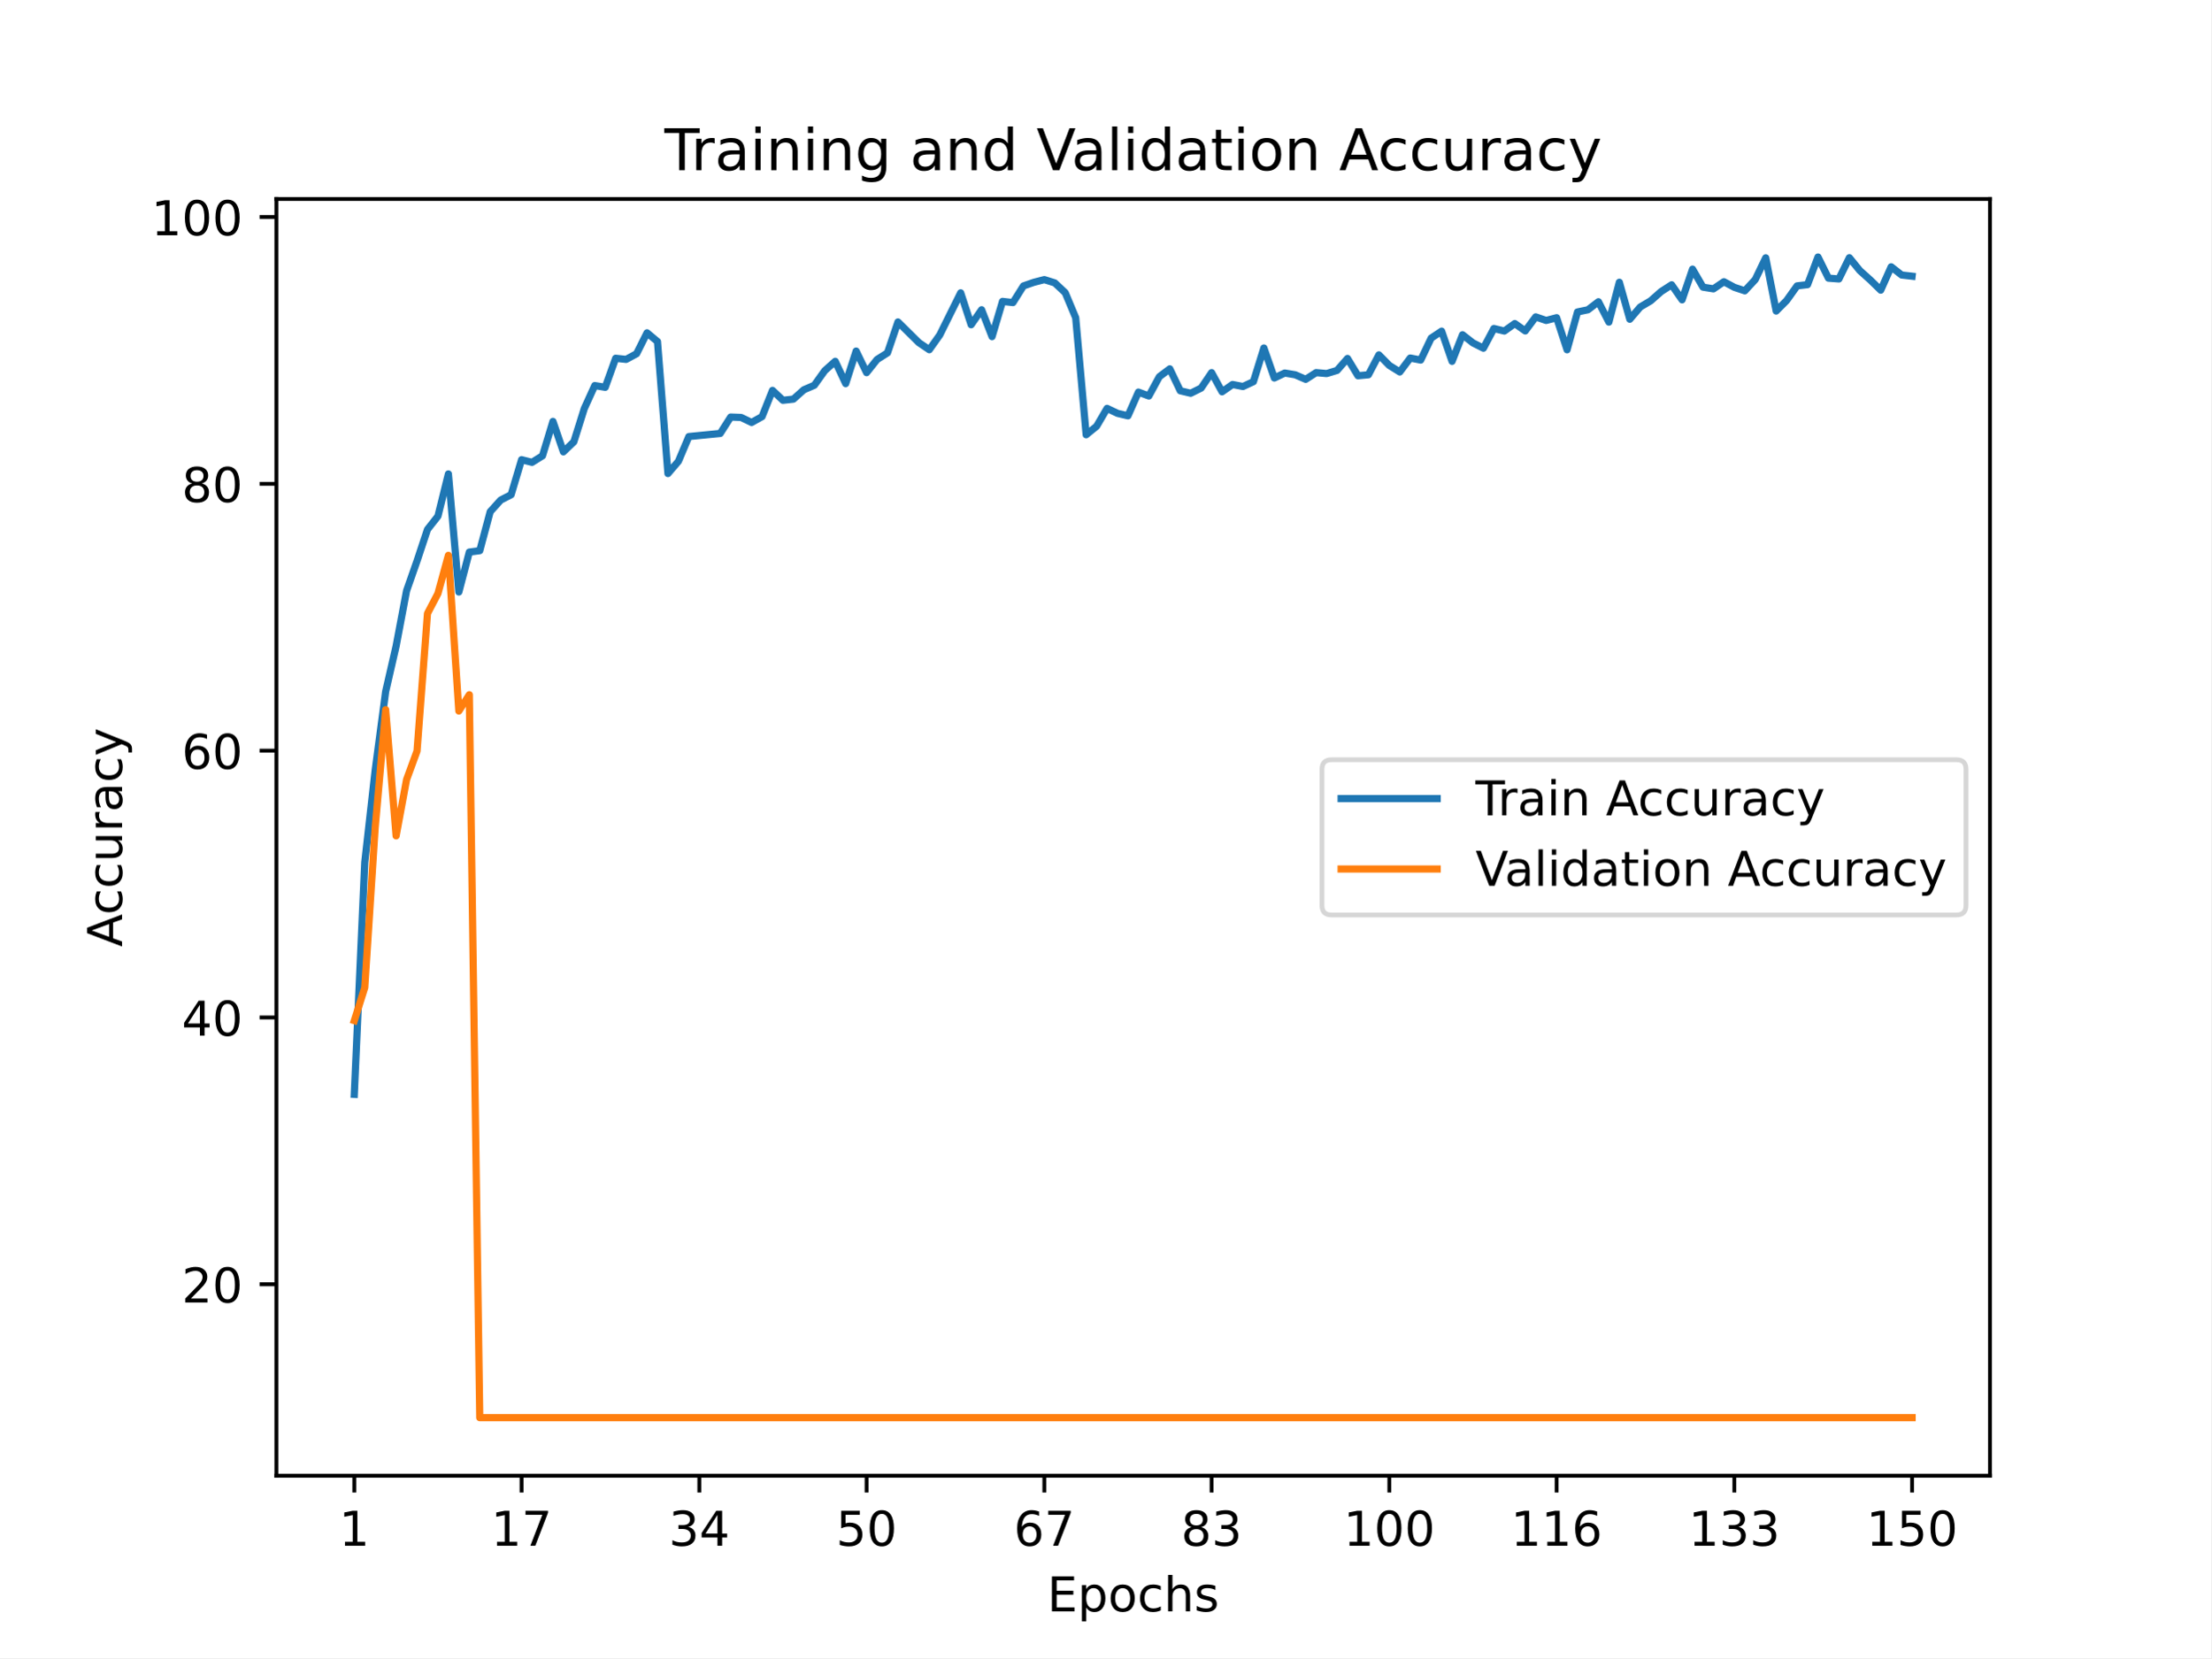
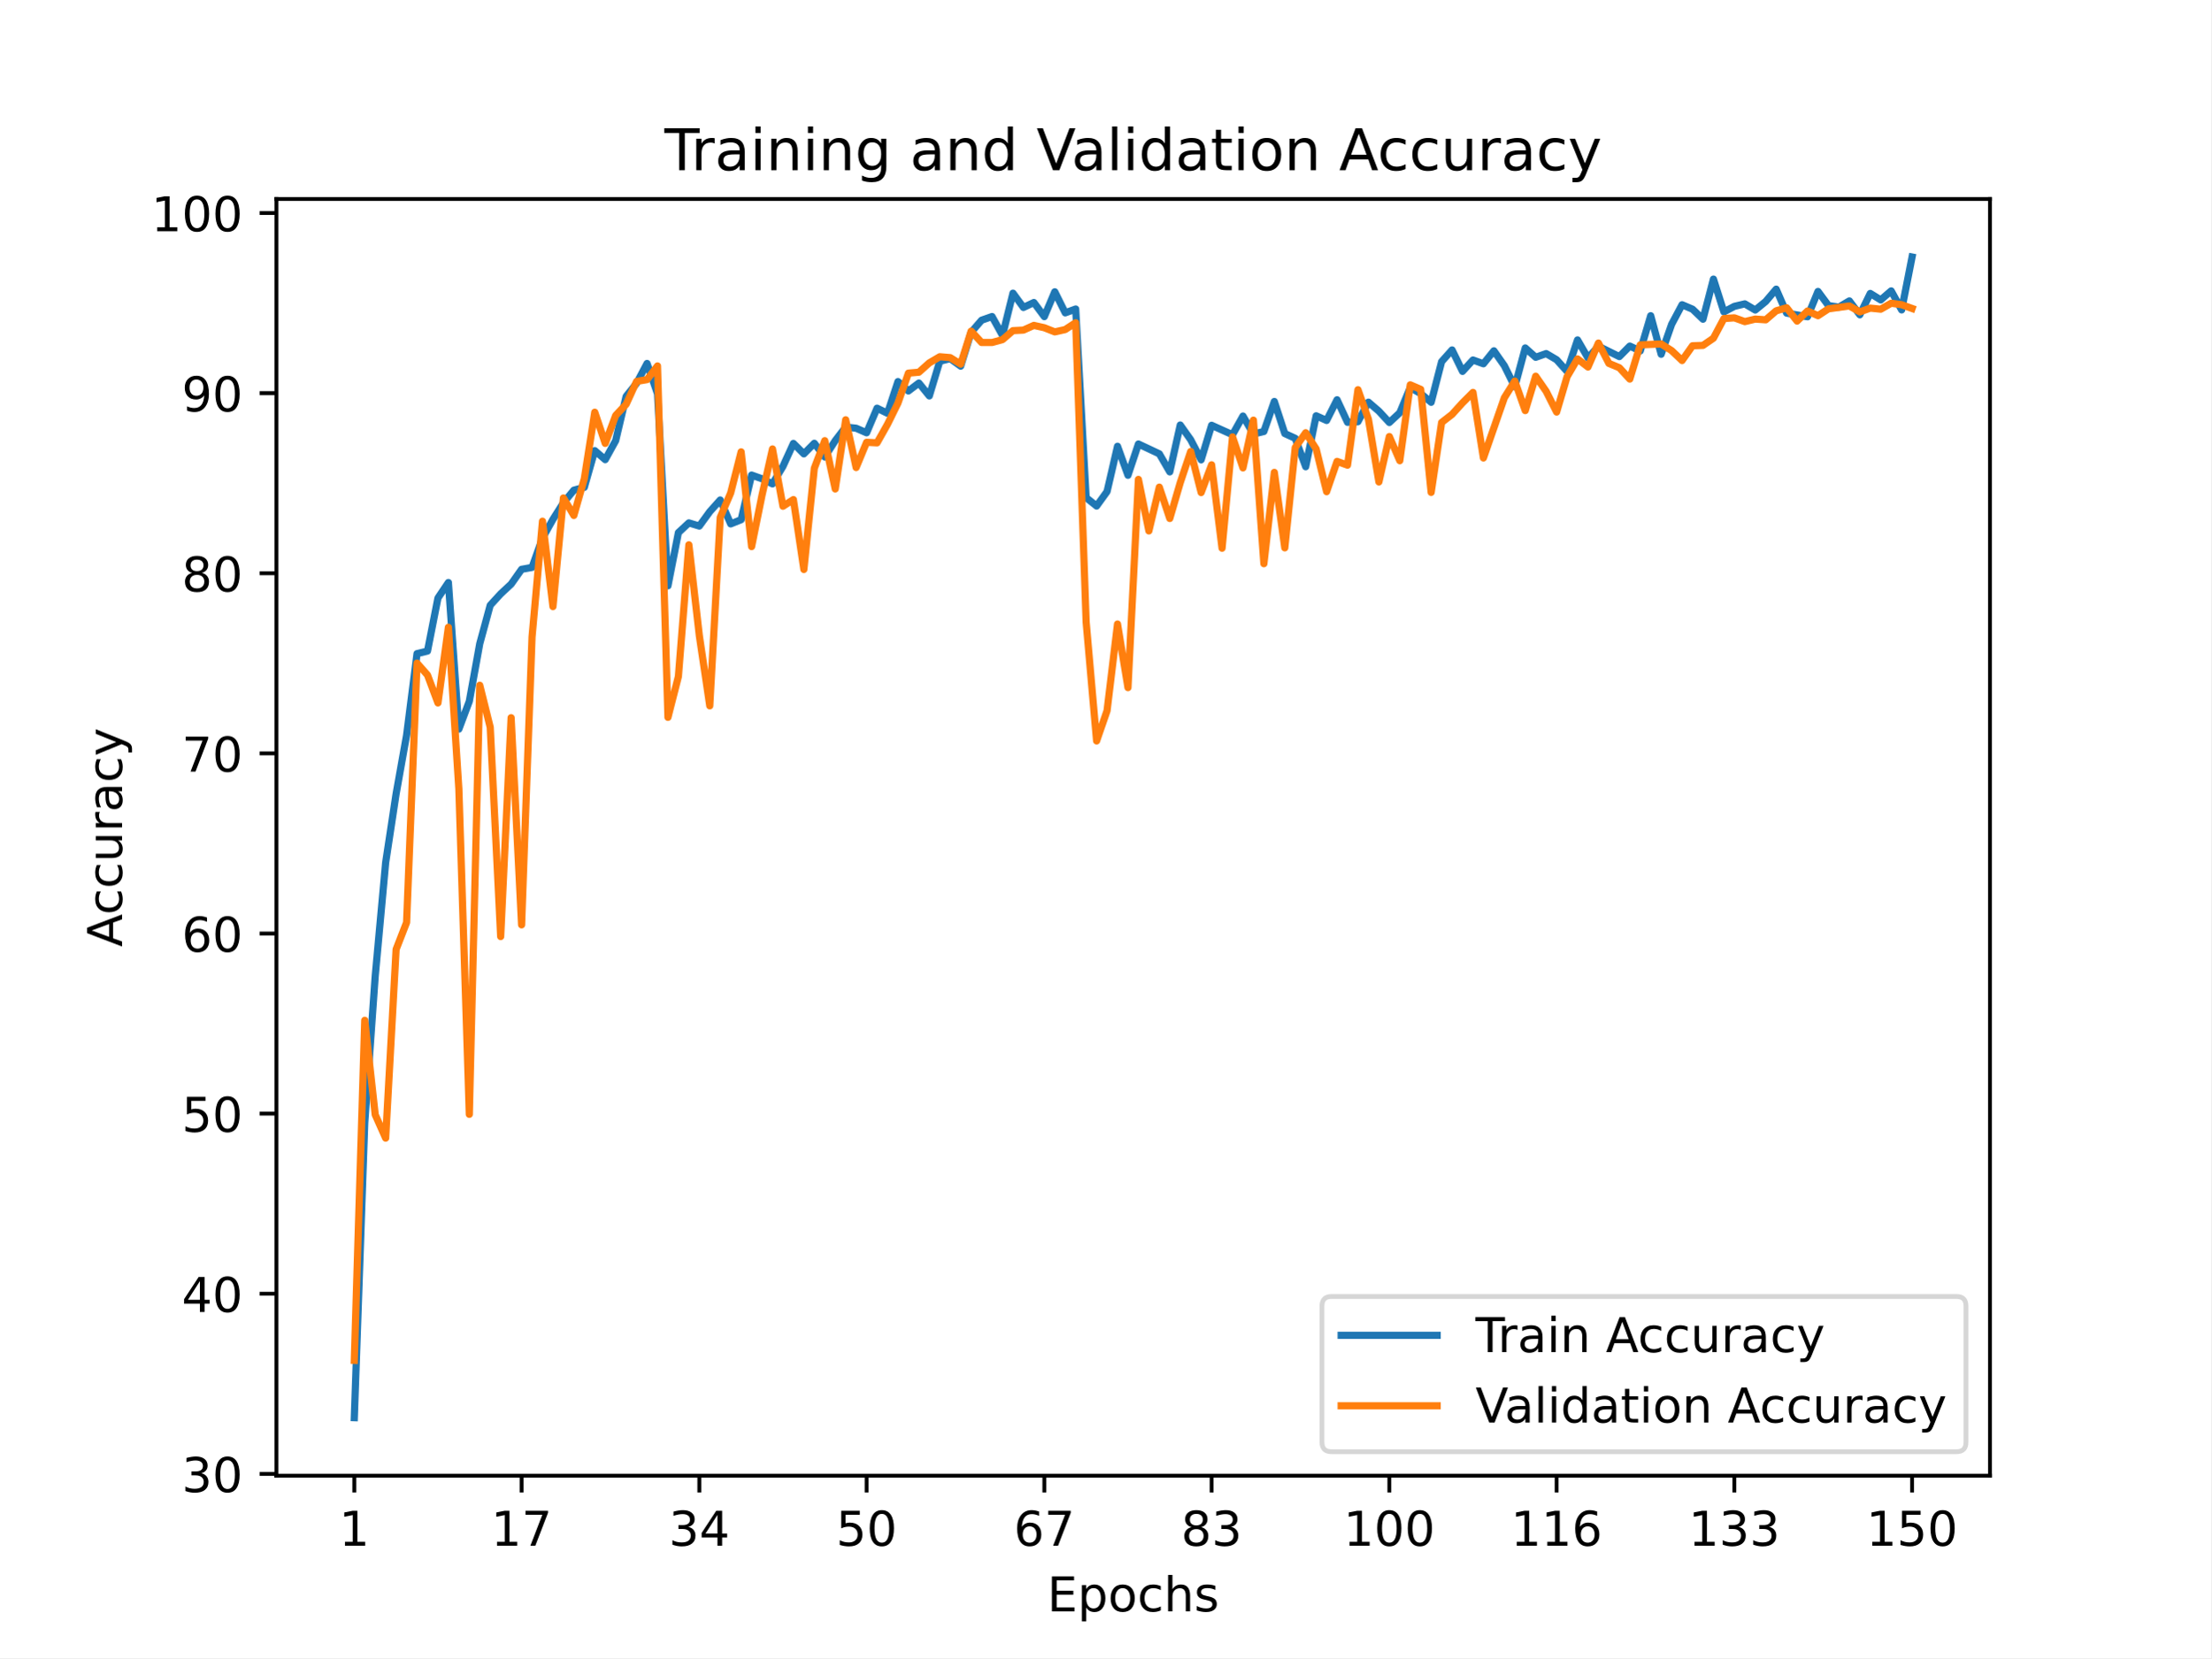
<svg xmlns="http://www.w3.org/2000/svg" xmlns:xlink="http://www.w3.org/1999/xlink" width="460.8pt" height="345.6pt" viewBox="0 0 460.8 345.6" version="1.1">
  <defs>
    <style type="text/css">*{stroke-linejoin: round; stroke-linecap: butt}</style>
  </defs>
  <g id="figure_1">
    <g id="patch_1">
      <path d="M 0 345.6  L 460.8 345.6  L 460.8 0  L 0 0  z " style="fill: #ffffff" />
    </g>
    <g id="axes_1">
      <g id="patch_2">
        <path d="M 57.6 307.584  L 414.72 307.584  L 414.72 41.472  L 57.6 41.472  z " style="fill: #ffffff" />
      </g>
      <g id="matplotlib.axis_1">
        <g id="xtick_1">
          <g id="line2d_1">
            <defs>
-               <path id="m5d40592f0b" d="M 0 0  L 0 3.5  " style="stroke: #000000; stroke-width: 0.8" />
+               <path id="m65a7c2ddc6" d="M 0 0  L 0 3.5  " style="stroke: #000000; stroke-width: 0.8" />
            </defs>
            <g>
-               <use xlink:href="#m5d40592f0b" x="73.833" y="307.584" style="stroke: #000000; stroke-width: 0.8" />
+               <use xlink:href="#m65a7c2ddc6" x="73.833" y="307.584" style="stroke: #000000; stroke-width: 0.8" />
            </g>
          </g>
          <g id="text_1">
            <g transform="translate(70.65148 322.1824) scale(0.1 -0.1)">
              <defs>
                <path id="DejaVuSans-31" d="M 794 531  L 1825 531  L 1825 4091  L 703 3866  L 703 4441  L 1819 4666  L 2450 4666  L 2450 531  L 3481 531  L 3481 0  L 794 0  L 794 531  z " transform="scale(0.015625)" />
              </defs>
              <use xlink:href="#DejaVuSans-31" />
            </g>
          </g>
        </g>
        <g id="xtick_2">
          <g id="line2d_2">
            <g>
-               <use xlink:href="#m5d40592f0b" x="108.695" y="307.584" style="stroke: #000000; stroke-width: 0.8" />
+               <use xlink:href="#m65a7c2ddc6" x="108.695" y="307.584" style="stroke: #000000; stroke-width: 0.8" />
            </g>
          </g>
          <g id="text_2">
            <g transform="translate(102.3325 322.1824) scale(0.1 -0.1)">
              <defs>
                <path id="DejaVuSans-37" d="M 525 4666  L 3525 4666  L 3525 4397  L 1831 0  L 1172 0  L 2766 4134  L 525 4134  L 525 4666  z " transform="scale(0.015625)" />
              </defs>
              <use xlink:href="#DejaVuSans-31" />
              <use xlink:href="#DejaVuSans-37" x="63.623" />
            </g>
          </g>
        </g>
        <g id="xtick_3">
          <g id="line2d_3">
            <g>
-               <use xlink:href="#m5d40592f0b" x="145.736" y="307.584" style="stroke: #000000; stroke-width: 0.8" />
+               <use xlink:href="#m65a7c2ddc6" x="145.736" y="307.584" style="stroke: #000000; stroke-width: 0.8" />
            </g>
          </g>
          <g id="text_3">
            <g transform="translate(139.3736 322.1824) scale(0.1 -0.1)">
              <defs>
                <path id="DejaVuSans-33" d="M 2597 2516  Q 3050 2419 3304 2112  Q 3559 1806 3559 1356  Q 3559 666 3084 287  Q 2609 -91 1734 -91  Q 1441 -91 1130 -33  Q 819 25 488 141  L 488 750  Q 750 597 1062 519  Q 1375 441 1716 441  Q 2309 441 2620 675  Q 2931 909 2931 1356  Q 2931 1769 2642 2001  Q 2353 2234 1838 2234  L 1294 2234  L 1294 2753  L 1863 2753  Q 2328 2753 2575 2939  Q 2822 3125 2822 3475  Q 2822 3834 2567 4026  Q 2313 4219 1838 4219  Q 1578 4219 1281 4162  Q 984 4106 628 3988  L 628 4550  Q 988 4650 1302 4700  Q 1616 4750 1894 4750  Q 2613 4750 3031 4423  Q 3450 4097 3450 3541  Q 3450 3153 3228 2886  Q 3006 2619 2597 2516  z " transform="scale(0.015625)" />
                <path id="DejaVuSans-34" d="M 2419 4116  L 825 1625  L 2419 1625  L 2419 4116  z M 2253 4666  L 3047 4666  L 3047 1625  L 3713 1625  L 3713 1100  L 3047 1100  L 3047 0  L 2419 0  L 2419 1100  L 313 1100  L 313 1709  L 2253 4666  z " transform="scale(0.015625)" />
              </defs>
              <use xlink:href="#DejaVuSans-33" />
              <use xlink:href="#DejaVuSans-34" x="63.623" />
            </g>
          </g>
        </g>
        <g id="xtick_4">
          <g id="line2d_4">
            <g>
-               <use xlink:href="#m5d40592f0b" x="180.598" y="307.584" style="stroke: #000000; stroke-width: 0.8" />
+               <use xlink:href="#m65a7c2ddc6" x="180.598" y="307.584" style="stroke: #000000; stroke-width: 0.8" />
            </g>
          </g>
          <g id="text_4">
            <g transform="translate(174.2358 322.1824) scale(0.1 -0.1)">
              <defs>
                <path id="DejaVuSans-35" d="M 691 4666  L 3169 4666  L 3169 4134  L 1269 4134  L 1269 2991  Q 1406 3038 1543 3061  Q 1681 3084 1819 3084  Q 2600 3084 3056 2656  Q 3513 2228 3513 1497  Q 3513 744 3044 326  Q 2575 -91 1722 -91  Q 1428 -91 1123 -41  Q 819 9 494 109  L 494 744  Q 775 591 1075 516  Q 1375 441 1709 441  Q 2250 441 2565 725  Q 2881 1009 2881 1497  Q 2881 1984 2565 2268  Q 2250 2553 1709 2553  Q 1456 2553 1204 2497  Q 953 2441 691 2322  L 691 4666  z " transform="scale(0.015625)" />
                <path id="DejaVuSans-30" d="M 2034 4250  Q 1547 4250 1301 3770  Q 1056 3291 1056 2328  Q 1056 1369 1301 889  Q 1547 409 2034 409  Q 2525 409 2770 889  Q 3016 1369 3016 2328  Q 3016 3291 2770 3770  Q 2525 4250 2034 4250  z M 2034 4750  Q 2819 4750 3233 4129  Q 3647 3509 3647 2328  Q 3647 1150 3233 529  Q 2819 -91 2034 -91  Q 1250 -91 836 529  Q 422 1150 422 2328  Q 422 3509 836 4129  Q 1250 4750 2034 4750  z " transform="scale(0.015625)" />
              </defs>
              <use xlink:href="#DejaVuSans-35" />
              <use xlink:href="#DejaVuSans-30" x="63.623" />
            </g>
          </g>
        </g>
        <g id="xtick_5">
          <g id="line2d_5">
            <g>
-               <use xlink:href="#m5d40592f0b" x="217.639" y="307.584" style="stroke: #000000; stroke-width: 0.8" />
+               <use xlink:href="#m65a7c2ddc6" x="217.639" y="307.584" style="stroke: #000000; stroke-width: 0.8" />
            </g>
          </g>
          <g id="text_5">
            <g transform="translate(211.2769 322.1824) scale(0.1 -0.1)">
              <defs>
                <path id="DejaVuSans-36" d="M 2113 2584  Q 1688 2584 1439 2293  Q 1191 2003 1191 1497  Q 1191 994 1439 701  Q 1688 409 2113 409  Q 2538 409 2786 701  Q 3034 994 3034 1497  Q 3034 2003 2786 2293  Q 2538 2584 2113 2584  z M 3366 4563  L 3366 3988  Q 3128 4100 2886 4159  Q 2644 4219 2406 4219  Q 1781 4219 1451 3797  Q 1122 3375 1075 2522  Q 1259 2794 1537 2939  Q 1816 3084 2150 3084  Q 2853 3084 3261 2657  Q 3669 2231 3669 1497  Q 3669 778 3244 343  Q 2819 -91 2113 -91  Q 1303 -91 875 529  Q 447 1150 447 2328  Q 447 3434 972 4092  Q 1497 4750 2381 4750  Q 2619 4750 2861 4703  Q 3103 4656 3366 4563  z " transform="scale(0.015625)" />
              </defs>
              <use xlink:href="#DejaVuSans-36" />
              <use xlink:href="#DejaVuSans-37" x="63.623" />
            </g>
          </g>
        </g>
        <g id="xtick_6">
          <g id="line2d_6">
            <g>
-               <use xlink:href="#m5d40592f0b" x="252.502" y="307.584" style="stroke: #000000; stroke-width: 0.8" />
+               <use xlink:href="#m65a7c2ddc6" x="252.502" y="307.584" style="stroke: #000000; stroke-width: 0.8" />
            </g>
          </g>
          <g id="text_6">
            <g transform="translate(246.1392 322.1824) scale(0.1 -0.1)">
              <defs>
                <path id="DejaVuSans-38" d="M 2034 2216  Q 1584 2216 1326 1975  Q 1069 1734 1069 1313  Q 1069 891 1326 650  Q 1584 409 2034 409  Q 2484 409 2743 651  Q 3003 894 3003 1313  Q 3003 1734 2745 1975  Q 2488 2216 2034 2216  z M 1403 2484  Q 997 2584 770 2862  Q 544 3141 544 3541  Q 544 4100 942 4425  Q 1341 4750 2034 4750  Q 2731 4750 3128 4425  Q 3525 4100 3525 3541  Q 3525 3141 3298 2862  Q 3072 2584 2669 2484  Q 3125 2378 3379 2068  Q 3634 1759 3634 1313  Q 3634 634 3220 271  Q 2806 -91 2034 -91  Q 1263 -91 848 271  Q 434 634 434 1313  Q 434 1759 690 2068  Q 947 2378 1403 2484  z M 1172 3481  Q 1172 3119 1398 2916  Q 1625 2713 2034 2713  Q 2441 2713 2670 2916  Q 2900 3119 2900 3481  Q 2900 3844 2670 4047  Q 2441 4250 2034 4250  Q 1625 4250 1398 4047  Q 1172 3844 1172 3481  z " transform="scale(0.015625)" />
              </defs>
              <use xlink:href="#DejaVuSans-38" />
              <use xlink:href="#DejaVuSans-33" x="63.623" />
            </g>
          </g>
        </g>
        <g id="xtick_7">
          <g id="line2d_7">
            <g>
-               <use xlink:href="#m5d40592f0b" x="289.543" y="307.584" style="stroke: #000000; stroke-width: 0.8" />
+               <use xlink:href="#m65a7c2ddc6" x="289.543" y="307.584" style="stroke: #000000; stroke-width: 0.8" />
            </g>
          </g>
          <g id="text_7">
            <g transform="translate(279.999 322.1824) scale(0.1 -0.1)">
              <use xlink:href="#DejaVuSans-31" />
              <use xlink:href="#DejaVuSans-30" x="63.623" />
              <use xlink:href="#DejaVuSans-30" x="127.246" />
            </g>
          </g>
        </g>
        <g id="xtick_8">
          <g id="line2d_8">
            <g>
-               <use xlink:href="#m5d40592f0b" x="324.405" y="307.584" style="stroke: #000000; stroke-width: 0.8" />
+               <use xlink:href="#m65a7c2ddc6" x="324.405" y="307.584" style="stroke: #000000; stroke-width: 0.8" />
            </g>
          </g>
          <g id="text_8">
            <g transform="translate(314.8613 322.1824) scale(0.1 -0.1)">
              <use xlink:href="#DejaVuSans-31" />
              <use xlink:href="#DejaVuSans-31" x="63.623" />
              <use xlink:href="#DejaVuSans-36" x="127.246" />
            </g>
          </g>
        </g>
        <g id="xtick_9">
          <g id="line2d_9">
            <g>
-               <use xlink:href="#m5d40592f0b" x="361.446" y="307.584" style="stroke: #000000; stroke-width: 0.8" />
+               <use xlink:href="#m65a7c2ddc6" x="361.446" y="307.584" style="stroke: #000000; stroke-width: 0.8" />
            </g>
          </g>
          <g id="text_9">
            <g transform="translate(351.9024 322.1824) scale(0.1 -0.1)">
              <use xlink:href="#DejaVuSans-31" />
              <use xlink:href="#DejaVuSans-33" x="63.623" />
              <use xlink:href="#DejaVuSans-33" x="127.246" />
            </g>
          </g>
        </g>
        <g id="xtick_10">
          <g id="line2d_10">
            <g>
-               <use xlink:href="#m5d40592f0b" x="398.487" y="307.584" style="stroke: #000000; stroke-width: 0.8" />
+               <use xlink:href="#m65a7c2ddc6" x="398.487" y="307.584" style="stroke: #000000; stroke-width: 0.8" />
            </g>
          </g>
          <g id="text_10">
            <g transform="translate(388.9435 322.1824) scale(0.1 -0.1)">
              <use xlink:href="#DejaVuSans-31" />
              <use xlink:href="#DejaVuSans-35" x="63.623" />
              <use xlink:href="#DejaVuSans-30" x="127.246" />
            </g>
          </g>
        </g>
        <g id="text_11">
          <g transform="translate(218.2444 335.8606) scale(0.1 -0.1)">
            <defs>
              <path id="DejaVuSans-45" d="M 628 4666  L 3578 4666  L 3578 4134  L 1259 4134  L 1259 2753  L 3481 2753  L 3481 2222  L 1259 2222  L 1259 531  L 3634 531  L 3634 0  L 628 0  L 628 4666  z " transform="scale(0.015625)" />
              <path id="DejaVuSans-70" d="M 1159 525  L 1159 -1331  L 581 -1331  L 581 3500  L 1159 3500  L 1159 2969  Q 1341 3281 1617 3432  Q 1894 3584 2278 3584  Q 2916 3584 3314 3078  Q 3713 2572 3713 1747  Q 3713 922 3314 415  Q 2916 -91 2278 -91  Q 1894 -91 1617 61  Q 1341 213 1159 525  z M 3116 1747  Q 3116 2381 2855 2742  Q 2594 3103 2138 3103  Q 1681 3103 1420 2742  Q 1159 2381 1159 1747  Q 1159 1113 1420 752  Q 1681 391 2138 391  Q 2594 391 2855 752  Q 3116 1113 3116 1747  z " transform="scale(0.015625)" />
              <path id="DejaVuSans-6f" d="M 1959 3097  Q 1497 3097 1228 2736  Q 959 2375 959 1747  Q 959 1119 1226 758  Q 1494 397 1959 397  Q 2419 397 2687 759  Q 2956 1122 2956 1747  Q 2956 2369 2687 2733  Q 2419 3097 1959 3097  z M 1959 3584  Q 2709 3584 3137 3096  Q 3566 2609 3566 1747  Q 3566 888 3137 398  Q 2709 -91 1959 -91  Q 1206 -91 779 398  Q 353 888 353 1747  Q 353 2609 779 3096  Q 1206 3584 1959 3584  z " transform="scale(0.015625)" />
              <path id="DejaVuSans-63" d="M 3122 3366  L 3122 2828  Q 2878 2963 2633 3030  Q 2388 3097 2138 3097  Q 1578 3097 1268 2742  Q 959 2388 959 1747  Q 959 1106 1268 751  Q 1578 397 2138 397  Q 2388 397 2633 464  Q 2878 531 3122 666  L 3122 134  Q 2881 22 2623 -34  Q 2366 -91 2075 -91  Q 1284 -91 818 406  Q 353 903 353 1747  Q 353 2603 823 3093  Q 1294 3584 2113 3584  Q 2378 3584 2631 3529  Q 2884 3475 3122 3366  z " transform="scale(0.015625)" />
              <path id="DejaVuSans-68" d="M 3513 2113  L 3513 0  L 2938 0  L 2938 2094  Q 2938 2591 2744 2837  Q 2550 3084 2163 3084  Q 1697 3084 1428 2787  Q 1159 2491 1159 1978  L 1159 0  L 581 0  L 581 4863  L 1159 4863  L 1159 2956  Q 1366 3272 1645 3428  Q 1925 3584 2291 3584  Q 2894 3584 3203 3211  Q 3513 2838 3513 2113  z " transform="scale(0.015625)" />
              <path id="DejaVuSans-73" d="M 2834 3397  L 2834 2853  Q 2591 2978 2328 3040  Q 2066 3103 1784 3103  Q 1356 3103 1142 2972  Q 928 2841 928 2578  Q 928 2378 1081 2264  Q 1234 2150 1697 2047  L 1894 2003  Q 2506 1872 2764 1633  Q 3022 1394 3022 966  Q 3022 478 2636 193  Q 2250 -91 1575 -91  Q 1294 -91 989 -36  Q 684 19 347 128  L 347 722  Q 666 556 975 473  Q 1284 391 1588 391  Q 1994 391 2212 530  Q 2431 669 2431 922  Q 2431 1156 2273 1281  Q 2116 1406 1581 1522  L 1381 1569  Q 847 1681 609 1914  Q 372 2147 372 2553  Q 372 3047 722 3315  Q 1072 3584 1716 3584  Q 2034 3584 2315 3537  Q 2597 3491 2834 3397  z " transform="scale(0.015625)" />
            </defs>
            <use xlink:href="#DejaVuSans-45" />
            <use xlink:href="#DejaVuSans-70" x="63.184" />
            <use xlink:href="#DejaVuSans-6f" x="126.66" />
            <use xlink:href="#DejaVuSans-63" x="187.842" />
            <use xlink:href="#DejaVuSans-68" x="242.822" />
            <use xlink:href="#DejaVuSans-73" x="306.201" />
          </g>
        </g>
      </g>
      <g id="matplotlib.axis_2">
        <g id="ytick_1">
          <g id="line2d_11">
            <defs>
-               <path id="m73e6e46c91" d="M 0 0  L -3.5 0  " style="stroke: #000000; stroke-width: 0.8" />
+               <path id="m910784c545" d="M 0 0  L -3.5 0  " style="stroke: #000000; stroke-width: 0.8" />
            </defs>
            <g>
-               <use xlink:href="#m73e6e46c91" x="57.6" y="267.681" style="stroke: #000000; stroke-width: 0.8" />
+               <use xlink:href="#m910784c545" x="57.6" y="307.202" style="stroke: #000000; stroke-width: 0.8" />
            </g>
          </g>
          <g id="text_12">
-             <g transform="translate(37.875 271.4803) scale(0.1 -0.1)">
-               <defs>
-                 <path id="DejaVuSans-32" d="M 1228 531  L 3431 531  L 3431 0  L 469 0  L 469 531  Q 828 903 1448 1529  Q 2069 2156 2228 2338  Q 2531 2678 2651 2914  Q 2772 3150 2772 3378  Q 2772 3750 2511 3984  Q 2250 4219 1831 4219  Q 1534 4219 1204 4116  Q 875 4013 500 3803  L 500 4441  Q 881 4594 1212 4672  Q 1544 4750 1819 4750  Q 2544 4750 2975 4387  Q 3406 4025 3406 3419  Q 3406 3131 3298 2873  Q 3191 2616 2906 2266  Q 2828 2175 2409 1742  Q 1991 1309 1228 531  z " transform="scale(0.015625)" />
-               </defs>
-               <use xlink:href="#DejaVuSans-32" />
+             <g transform="translate(37.875 311.001) scale(0.1 -0.1)">
+               <use xlink:href="#DejaVuSans-33" />
              <use xlink:href="#DejaVuSans-30" x="63.623" />
            </g>
          </g>
        </g>
        <g id="ytick_2">
          <g id="line2d_12">
            <g>
-               <use xlink:href="#m73e6e46c91" x="57.6" y="212.067" style="stroke: #000000; stroke-width: 0.8" />
+               <use xlink:href="#m910784c545" x="57.6" y="269.658" style="stroke: #000000; stroke-width: 0.8" />
            </g>
          </g>
          <g id="text_13">
-             <g transform="translate(37.875 215.8665) scale(0.1 -0.1)">
+             <g transform="translate(37.875 273.4568) scale(0.1 -0.1)">
              <use xlink:href="#DejaVuSans-34" />
              <use xlink:href="#DejaVuSans-30" x="63.623" />
            </g>
          </g>
        </g>
        <g id="ytick_3">
          <g id="line2d_13">
            <g>
-               <use xlink:href="#m73e6e46c91" x="57.6" y="156.454" style="stroke: #000000; stroke-width: 0.8" />
+               <use xlink:href="#m910784c545" x="57.6" y="232.113" style="stroke: #000000; stroke-width: 0.8" />
            </g>
          </g>
          <g id="text_14">
-             <g transform="translate(37.875 160.2527) scale(0.1 -0.1)">
-               <use xlink:href="#DejaVuSans-36" />
+             <g transform="translate(37.875 235.9126) scale(0.1 -0.1)">
+               <use xlink:href="#DejaVuSans-35" />
              <use xlink:href="#DejaVuSans-30" x="63.623" />
            </g>
          </g>
        </g>
        <g id="ytick_4">
          <g id="line2d_14">
            <g>
-               <use xlink:href="#m73e6e46c91" x="57.6" y="100.84" style="stroke: #000000; stroke-width: 0.8" />
+               <use xlink:href="#m910784c545" x="57.6" y="194.569" style="stroke: #000000; stroke-width: 0.8" />
            </g>
          </g>
          <g id="text_15">
-             <g transform="translate(37.875 104.6389) scale(0.1 -0.1)">
-               <use xlink:href="#DejaVuSans-38" />
+             <g transform="translate(37.875 198.3683) scale(0.1 -0.1)">
+               <use xlink:href="#DejaVuSans-36" />
              <use xlink:href="#DejaVuSans-30" x="63.623" />
            </g>
          </g>
        </g>
        <g id="ytick_5">
          <g id="line2d_15">
            <g>
-               <use xlink:href="#m73e6e46c91" x="57.6" y="45.226" style="stroke: #000000; stroke-width: 0.8" />
+               <use xlink:href="#m910784c545" x="57.6" y="157.025" style="stroke: #000000; stroke-width: 0.8" />
            </g>
          </g>
          <g id="text_16">
-             <g transform="translate(31.5125 49.02515) scale(0.1 -0.1)">
+             <g transform="translate(37.875 160.8241) scale(0.1 -0.1)">
+               <use xlink:href="#DejaVuSans-37" />
+               <use xlink:href="#DejaVuSans-30" x="63.623" />
+             </g>
+           </g>
+         </g>
+         <g id="ytick_6">
+           <g id="line2d_16">
+             <g>
+               <use xlink:href="#m910784c545" x="57.6" y="119.481" style="stroke: #000000; stroke-width: 0.8" />
+             </g>
+           </g>
+           <g id="text_17">
+             <g transform="translate(37.875 123.2799) scale(0.1 -0.1)">
+               <use xlink:href="#DejaVuSans-38" />
+               <use xlink:href="#DejaVuSans-30" x="63.623" />
+             </g>
+           </g>
+         </g>
+         <g id="ytick_7">
+           <g id="line2d_17">
+             <g>
+               <use xlink:href="#m910784c545" x="57.6" y="81.936" style="stroke: #000000; stroke-width: 0.8" />
+             </g>
+           </g>
+           <g id="text_18">
+             <g transform="translate(37.875 85.73564) scale(0.1 -0.1)">
+               <defs>
+                 <path id="DejaVuSans-39" d="M 703 97  L 703 672  Q 941 559 1184 500  Q 1428 441 1663 441  Q 2288 441 2617 861  Q 2947 1281 2994 2138  Q 2813 1869 2534 1725  Q 2256 1581 1919 1581  Q 1219 1581 811 2004  Q 403 2428 403 3163  Q 403 3881 828 4315  Q 1253 4750 1959 4750  Q 2769 4750 3195 4129  Q 3622 3509 3622 2328  Q 3622 1225 3098 567  Q 2575 -91 1691 -91  Q 1453 -91 1209 -44  Q 966 3 703 97  z M 1959 2075  Q 2384 2075 2632 2365  Q 2881 2656 2881 3163  Q 2881 3666 2632 3958  Q 2384 4250 1959 4250  Q 1534 4250 1286 3958  Q 1038 3666 1038 3163  Q 1038 2656 1286 2365  Q 1534 2075 1959 2075  z " transform="scale(0.015625)" />
+               </defs>
+               <use xlink:href="#DejaVuSans-39" />
+               <use xlink:href="#DejaVuSans-30" x="63.623" />
+             </g>
+           </g>
+         </g>
+         <g id="ytick_8">
+           <g id="line2d_18">
+             <g>
+               <use xlink:href="#m910784c545" x="57.6" y="44.392" style="stroke: #000000; stroke-width: 0.8" />
+             </g>
+           </g>
+           <g id="text_19">
+             <g transform="translate(31.5125 48.19141) scale(0.1 -0.1)">
              <use xlink:href="#DejaVuSans-31" />
              <use xlink:href="#DejaVuSans-30" x="63.623" />
              <use xlink:href="#DejaVuSans-30" x="127.246" />
            </g>
          </g>
        </g>
-         <g id="text_17">
+         <g id="text_20">
          <g transform="translate(25.43281 197.3561) rotate(-90) scale(0.1 -0.1)">
            <defs>
              <path id="DejaVuSans-41" d="M 2188 4044  L 1331 1722  L 3047 1722  L 2188 4044  z M 1831 4666  L 2547 4666  L 4325 0  L 3669 0  L 3244 1197  L 1141 1197  L 716 0  L 50 0  L 1831 4666  z " transform="scale(0.015625)" />
              <path id="DejaVuSans-75" d="M 544 1381  L 544 3500  L 1119 3500  L 1119 1403  Q 1119 906 1312 657  Q 1506 409 1894 409  Q 2359 409 2629 706  Q 2900 1003 2900 1516  L 2900 3500  L 3475 3500  L 3475 0  L 2900 0  L 2900 538  Q 2691 219 2414 64  Q 2138 -91 1772 -91  Q 1169 -91 856 284  Q 544 659 544 1381  z M 1991 3584  L 1991 3584  z " transform="scale(0.015625)" />
              <path id="DejaVuSans-72" d="M 2631 2963  Q 2534 3019 2420 3045  Q 2306 3072 2169 3072  Q 1681 3072 1420 2755  Q 1159 2438 1159 1844  L 1159 0  L 581 0  L 581 3500  L 1159 3500  L 1159 2956  Q 1341 3275 1631 3429  Q 1922 3584 2338 3584  Q 2397 3584 2469 3576  Q 2541 3569 2628 3553  L 2631 2963  z " transform="scale(0.015625)" />
              <path id="DejaVuSans-61" d="M 2194 1759  Q 1497 1759 1228 1600  Q 959 1441 959 1056  Q 959 750 1161 570  Q 1363 391 1709 391  Q 2188 391 2477 730  Q 2766 1069 2766 1631  L 2766 1759  L 2194 1759  z M 3341 1997  L 3341 0  L 2766 0  L 2766 531  Q 2569 213 2275 61  Q 1981 -91 1556 -91  Q 1019 -91 701 211  Q 384 513 384 1019  Q 384 1609 779 1909  Q 1175 2209 1959 2209  L 2766 2209  L 2766 2266  Q 2766 2663 2505 2880  Q 2244 3097 1772 3097  Q 1472 3097 1187 3025  Q 903 2953 641 2809  L 641 3341  Q 956 3463 1253 3523  Q 1550 3584 1831 3584  Q 2591 3584 2966 3190  Q 3341 2797 3341 1997  z " transform="scale(0.015625)" />
              <path id="DejaVuSans-79" d="M 2059 -325  Q 1816 -950 1584 -1140  Q 1353 -1331 966 -1331  L 506 -1331  L 506 -850  L 844 -850  Q 1081 -850 1212 -737  Q 1344 -625 1503 -206  L 1606 56  L 191 3500  L 800 3500  L 1894 763  L 2988 3500  L 3597 3500  L 2059 -325  z " transform="scale(0.015625)" />
            </defs>
            <use xlink:href="#DejaVuSans-41" />
            <use xlink:href="#DejaVuSans-63" x="66.658" />
            <use xlink:href="#DejaVuSans-63" x="121.639" />
            <use xlink:href="#DejaVuSans-75" x="176.619" />
            <use xlink:href="#DejaVuSans-72" x="239.998" />
            <use xlink:href="#DejaVuSans-61" x="281.111" />
            <use xlink:href="#DejaVuSans-63" x="342.391" />
            <use xlink:href="#DejaVuSans-79" x="397.371" />
          </g>
        </g>
      </g>
-       <g id="line2d_16">
-         <path d="M 73.833 228.095  L 76.012 179.745  L 78.191 160.48  L 80.369 144.13  L 82.548 134.658  L 84.727 123.13  L 86.906 116.912  L 89.085 110.355  L 91.264 107.586  L 93.443 98.782  L 95.622 123.391  L 97.801 115.071  L 99.979 114.777  L 102.158 106.651  L 104.337 104.232  L 106.516 103.109  L 108.695 95.812  L 110.874 96.363  L 113.053 95  L 115.232 87.832  L 117.411 94.177  L 119.589 92.081  L 121.768 85.146  L 123.947 80.357  L 126.126 80.724  L 128.305 74.668  L 130.484 74.907  L 132.663 73.722  L 134.842 69.368  L 137.021 71.186  L 139.199 98.699  L 141.378 96.151  L 143.557 90.991  L 150.094 90.34  L 152.273 86.92  L 154.452 87.003  L 156.631 88.054  L 158.809 86.836  L 160.988 81.364  L 163.167 83.433  L 165.346 83.188  L 167.525 81.236  L 169.704 80.296  L 171.883 77.254  L 174.062 75.307  L 176.241 79.957  L 178.419 73.172  L 180.598 77.665  L 182.777 74.929  L 184.956 73.544  L 187.135 67.104  L 191.493 71.414  L 193.672 72.888  L 195.851 69.813  L 200.208 61.031  L 202.387 67.683  L 204.566 64.557  L 206.745 70.163  L 208.924 62.817  L 211.103 63.061  L 213.282 59.597  L 215.461 58.84  L 217.639 58.273  L 219.818 58.963  L 221.997 61.009  L 224.176 66.226  L 226.355 90.612  L 228.534 88.844  L 230.713 85.112  L 232.892 86.152  L 235.071 86.669  L 237.249 81.725  L 239.428 82.532  L 241.607 78.516  L 243.786 76.876  L 245.965 81.442  L 248.144 81.964  L 250.323 80.88  L 252.502 77.665  L 254.681 81.659  L 256.859 80.135  L 259.038 80.557  L 261.217 79.545  L 263.396 72.527  L 265.575 78.783  L 267.754 77.749  L 269.933 78.116  L 272.112 79.061  L 274.291 77.66  L 276.469 77.86  L 278.648 77.198  L 280.827 74.712  L 283.006 78.316  L 285.185 78.11  L 287.364 73.962  L 289.543 76.169  L 291.722 77.526  L 293.901 74.623  L 296.079 75.046  L 298.258 70.475  L 300.437 69.018  L 302.616 75.313  L 304.795 69.768  L 306.974 71.47  L 309.153 72.571  L 311.332 68.467  L 313.511 68.995  L 315.689 67.433  L 317.868 68.973  L 320.047 66.042  L 322.226 66.793  L 324.405 66.215  L 326.584 72.899  L 328.763 65.019  L 330.942 64.557  L 333.121 62.889  L 335.299 67.132  L 337.478 58.829  L 339.657 66.532  L 341.836 63.984  L 344.015 62.689  L 346.194 60.764  L 348.373 59.357  L 350.552 62.488  L 352.731 56.093  L 354.909 59.847  L 357.088 60.203  L 359.267 58.718  L 361.446 59.886  L 363.625 60.614  L 365.804 58.262  L 367.983 53.735  L 370.162 64.824  L 372.341 62.633  L 374.519 59.58  L 376.698 59.324  L 378.877 53.568  L 381.056 57.973  L 383.235 58.139  L 385.414 53.713  L 387.593 56.393  L 389.772 58.351  L 391.951 60.475  L 394.129 55.609  L 396.308 57.316  L 398.487 57.567  L 398.487 57.567  " clip-path="url(#pf9a4044390)" style="fill: none; stroke: #1f77b4; stroke-width: 1.5; stroke-linecap: square" />
-       </g>
-       <g id="line2d_17">
-         <path d="M 73.833 212.735  L 76.012 205.839  L 78.191 172.415  L 80.369 147.917  L 82.548 174.222  L 84.727 162.488  L 86.906 156.537  L 89.085 127.868  L 91.264 123.697  L 93.443 115.744  L 95.622 148.195  L 97.801 144.802  L 99.979 295.488  L 398.487 295.488  L 398.487 295.488  " clip-path="url(#pf9a4044390)" style="fill: none; stroke: #ff7f0e; stroke-width: 1.5; stroke-linecap: square" />
+       <g id="line2d_19">
+         <path d="M 73.833 295.488  L 76.012 233.991  L 78.191 203.43  L 80.369 179.769  L 82.548 165.442  L 84.727 153.255  L 86.906 136.233  L 89.085 135.7  L 91.264 124.647  L 93.443 121.41  L 95.622 151.971  L 97.801 146.16  L 99.979 134.16  L 102.158 126.156  L 104.337 123.776  L 106.516 121.748  L 108.695 118.662  L 110.874 118.264  L 113.053 112.145  L 115.232 108.247  L 117.411 104.801  L 119.589 102.165  L 121.768 101.565  L 123.947 93.921  L 126.126 95.798  L 128.305 91.841  L 130.484 82.612  L 132.663 79.887  L 134.842 75.757  L 137.021 82.072  L 139.199 122.101  L 141.378 111.011  L 143.557 108.983  L 145.736 109.644  L 147.915 106.648  L 150.094 104.208  L 152.273 109.194  L 154.452 108.315  L 156.631 99.012  L 158.809 99.792  L 160.988 100.851  L 163.167 97.202  L 165.346 92.419  L 167.525 94.596  L 169.704 92.389  L 171.883 95.242  L 174.062 91.848  L 176.241 89.01  L 178.419 89.25  L 180.598 90.204  L 182.777 85.075  L 184.956 86.141  L 187.135 79.526  L 189.314 81.486  L 191.493 79.834  L 193.672 82.522  L 195.851 75.291  L 198.029 74.743  L 200.208 76.312  L 202.387 69.254  L 204.566 66.739  L 206.745 65.973  L 208.924 69.915  L 211.103 61.099  L 213.282 64.08  L 215.461 63.052  L 217.639 65.988  L 219.818 60.814  L 221.997 65.207  L 224.176 64.403  L 226.355 103.72  L 228.534 105.469  L 230.713 102.451  L 232.892 93.012  L 235.071 99.057  L 237.249 92.539  L 241.607 94.589  L 243.786 98.351  L 245.965 88.582  L 248.144 91.653  L 250.323 95.835  L 252.502 88.642  L 256.859 90.602  L 259.038 86.712  L 261.217 90.466  L 263.396 89.933  L 265.575 83.678  L 267.754 90.361  L 269.933 91.36  L 272.112 97.277  L 274.291 86.659  L 276.469 87.636  L 278.648 83.318  L 280.827 88.019  L 283.006 87.883  L 285.185 83.821  L 287.364 85.698  L 289.543 88.056  L 291.722 86.029  L 293.901 80.78  L 296.079 82.027  L 298.258 83.844  L 300.437 75.374  L 302.616 72.933  L 304.795 77.401  L 306.974 75.028  L 309.153 75.817  L 311.332 73.114  L 313.511 76.222  L 315.689 80.615  L 317.868 72.52  L 320.047 74.465  L 322.226 73.692  L 324.405 74.976  L 326.584 77.401  L 328.763 70.846  L 330.942 74.608  L 333.121 72.167  L 337.478 74.322  L 339.657 72.13  L 341.836 73.144  L 344.015 65.8  L 346.194 73.834  L 348.373 67.602  L 350.552 63.51  L 352.731 64.441  L 354.909 66.528  L 357.088 58.171  L 359.267 65.004  L 361.446 63.848  L 363.625 63.33  L 365.804 64.614  L 367.983 62.834  L 370.162 60.266  L 372.341 65.259  L 376.698 66.018  L 378.877 60.739  L 381.056 63.69  L 383.235 64.005  L 385.414 62.714  L 387.593 65.605  L 389.772 61.159  L 391.951 62.504  L 394.129 60.626  L 396.308 64.591  L 398.487 53.568  L 398.487 53.568  " clip-path="url(#pb47dffba6d)" style="fill: none; stroke: #1f77b4; stroke-width: 1.5; stroke-linecap: square" />
+       </g>
+       <g id="line2d_20">
+         <path d="M 73.833 283.549  L 76.012 212.665  L 78.191 232.339  L 80.369 237.219  L 82.548 197.873  L 84.727 192.279  L 86.906 138.215  L 89.085 140.693  L 91.264 146.512  L 93.443 130.744  L 95.622 164.421  L 97.801 232.264  L 99.979 142.833  L 102.158 151.581  L 104.337 195.207  L 106.516 149.591  L 108.695 192.767  L 110.874 132.771  L 113.053 108.63  L 115.232 126.426  L 117.411 103.787  L 119.589 107.429  L 121.768 99.77  L 123.947 85.916  L 126.126 92.411  L 128.305 86.592  L 130.484 84.264  L 132.663 79.496  L 134.842 79.121  L 137.021 76.267  L 139.199 149.516  L 141.378 140.993  L 143.557 113.549  L 145.736 132.471  L 147.915 147.113  L 150.094 107.842  L 152.273 102.736  L 154.452 94.176  L 156.631 113.924  L 158.809 103.186  L 160.988 93.575  L 163.167 105.514  L 165.346 104.125  L 167.525 118.692  L 169.704 97.592  L 171.883 91.848  L 174.062 101.91  L 176.241 87.493  L 178.419 97.442  L 180.598 92.186  L 182.777 92.299  L 184.956 88.432  L 187.135 84.001  L 189.314 77.769  L 191.493 77.581  L 193.672 75.629  L 195.851 74.352  L 198.029 74.54  L 200.208 75.892  L 202.387 69.021  L 204.566 71.386  L 206.745 71.386  L 208.924 70.786  L 211.103 68.909  L 213.282 68.796  L 215.461 67.82  L 217.639 68.308  L 219.818 69.171  L 221.997 68.683  L 224.176 67.257  L 226.355 129.655  L 228.534 154.434  L 230.713 148.127  L 232.892 130.068  L 235.071 143.321  L 237.249 99.92  L 239.428 110.658  L 241.607 101.535  L 243.786 108.067  L 245.965 100.596  L 248.144 94.101  L 250.323 102.661  L 252.502 96.879  L 254.681 114.262  L 256.859 91.06  L 259.038 97.517  L 261.217 87.568  L 263.396 117.491  L 265.575 98.456  L 267.754 114.187  L 269.933 93.275  L 272.112 90.196  L 274.291 93.575  L 276.469 102.473  L 278.648 96.166  L 280.827 96.954  L 283.006 81.223  L 285.185 87.38  L 287.364 100.446  L 289.543 90.985  L 291.722 96.016  L 293.901 80.209  L 296.079 81.148  L 298.258 102.623  L 300.437 88.056  L 302.616 86.367  L 304.795 83.964  L 306.974 81.786  L 309.153 95.452  L 313.511 82.913  L 315.689 79.421  L 317.868 85.578  L 320.047 78.407  L 322.226 81.561  L 324.405 85.879  L 326.584 78.52  L 328.763 74.803  L 330.942 76.493  L 333.121 71.499  L 335.299 75.742  L 337.478 76.643  L 339.657 79.008  L 341.836 71.875  L 346.194 71.687  L 348.373 73.076  L 350.552 75.141  L 352.731 72.062  L 354.909 71.987  L 357.088 70.485  L 359.267 66.393  L 361.446 66.243  L 363.625 67.031  L 365.804 66.506  L 367.983 66.656  L 370.162 64.779  L 372.341 64.14  L 374.519 66.919  L 376.698 64.816  L 378.877 65.792  L 381.056 64.366  L 385.414 63.765  L 387.593 65.004  L 389.772 64.216  L 391.951 64.441  L 394.129 63.202  L 396.308 63.502  L 398.487 64.291  L 398.487 64.291  " clip-path="url(#pb47dffba6d)" style="fill: none; stroke: #ff7f0e; stroke-width: 1.5; stroke-linecap: square" />
      </g>
      <g id="patch_3">
        <path d="M 57.6 307.584  L 57.6 41.472  " style="fill: none; stroke: #000000; stroke-width: 0.8; stroke-linejoin: miter; stroke-linecap: square" />
      </g>
      <g id="patch_4">
        <path d="M 414.72 307.584  L 414.72 41.472  " style="fill: none; stroke: #000000; stroke-width: 0.8; stroke-linejoin: miter; stroke-linecap: square" />
      </g>
      <g id="patch_5">
        <path d="M 57.6 307.584  L 414.72 307.584  " style="fill: none; stroke: #000000; stroke-width: 0.8; stroke-linejoin: miter; stroke-linecap: square" />
      </g>
      <g id="patch_6">
        <path d="M 57.6 41.472  L 414.72 41.472  " style="fill: none; stroke: #000000; stroke-width: 0.8; stroke-linejoin: miter; stroke-linecap: square" />
      </g>
-       <g id="text_18">
+       <g id="text_21">
        <g transform="translate(138.4575 35.472) scale(0.12 -0.12)">
          <defs>
            <path id="DejaVuSans-54" d="M -19 4666  L 3928 4666  L 3928 4134  L 2272 4134  L 2272 0  L 1638 0  L 1638 4134  L -19 4134  L -19 4666  z " transform="scale(0.015625)" />
            <path id="DejaVuSans-69" d="M 603 3500  L 1178 3500  L 1178 0  L 603 0  L 603 3500  z M 603 4863  L 1178 4863  L 1178 4134  L 603 4134  L 603 4863  z " transform="scale(0.015625)" />
            <path id="DejaVuSans-6e" d="M 3513 2113  L 3513 0  L 2938 0  L 2938 2094  Q 2938 2591 2744 2837  Q 2550 3084 2163 3084  Q 1697 3084 1428 2787  Q 1159 2491 1159 1978  L 1159 0  L 581 0  L 581 3500  L 1159 3500  L 1159 2956  Q 1366 3272 1645 3428  Q 1925 3584 2291 3584  Q 2894 3584 3203 3211  Q 3513 2838 3513 2113  z " transform="scale(0.015625)" />
            <path id="DejaVuSans-67" d="M 2906 1791  Q 2906 2416 2648 2759  Q 2391 3103 1925 3103  Q 1463 3103 1205 2759  Q 947 2416 947 1791  Q 947 1169 1205 825  Q 1463 481 1925 481  Q 2391 481 2648 825  Q 2906 1169 2906 1791  z M 3481 434  Q 3481 -459 3084 -895  Q 2688 -1331 1869 -1331  Q 1566 -1331 1297 -1286  Q 1028 -1241 775 -1147  L 775 -588  Q 1028 -725 1275 -790  Q 1522 -856 1778 -856  Q 2344 -856 2625 -561  Q 2906 -266 2906 331  L 2906 616  Q 2728 306 2450 153  Q 2172 0 1784 0  Q 1141 0 747 490  Q 353 981 353 1791  Q 353 2603 747 3093  Q 1141 3584 1784 3584  Q 2172 3584 2450 3431  Q 2728 3278 2906 2969  L 2906 3500  L 3481 3500  L 3481 434  z " transform="scale(0.015625)" />
            <path id="DejaVuSans-20" transform="scale(0.015625)" />
            <path id="DejaVuSans-64" d="M 2906 2969  L 2906 4863  L 3481 4863  L 3481 0  L 2906 0  L 2906 525  Q 2725 213 2448 61  Q 2172 -91 1784 -91  Q 1150 -91 751 415  Q 353 922 353 1747  Q 353 2572 751 3078  Q 1150 3584 1784 3584  Q 2172 3584 2448 3432  Q 2725 3281 2906 2969  z M 947 1747  Q 947 1113 1208 752  Q 1469 391 1925 391  Q 2381 391 2643 752  Q 2906 1113 2906 1747  Q 2906 2381 2643 2742  Q 2381 3103 1925 3103  Q 1469 3103 1208 2742  Q 947 2381 947 1747  z " transform="scale(0.015625)" />
            <path id="DejaVuSans-56" d="M 1831 0  L 50 4666  L 709 4666  L 2188 738  L 3669 4666  L 4325 4666  L 2547 0  L 1831 0  z " transform="scale(0.015625)" />
            <path id="DejaVuSans-6c" d="M 603 4863  L 1178 4863  L 1178 0  L 603 0  L 603 4863  z " transform="scale(0.015625)" />
            <path id="DejaVuSans-74" d="M 1172 4494  L 1172 3500  L 2356 3500  L 2356 3053  L 1172 3053  L 1172 1153  Q 1172 725 1289 603  Q 1406 481 1766 481  L 2356 481  L 2356 0  L 1766 0  Q 1100 0 847 248  Q 594 497 594 1153  L 594 3053  L 172 3053  L 172 3500  L 594 3500  L 594 4494  L 1172 4494  z " transform="scale(0.015625)" />
          </defs>
          <use xlink:href="#DejaVuSans-54" />
          <use xlink:href="#DejaVuSans-72" x="46.334" />
          <use xlink:href="#DejaVuSans-61" x="87.447" />
          <use xlink:href="#DejaVuSans-69" x="148.727" />
          <use xlink:href="#DejaVuSans-6e" x="176.51" />
          <use xlink:href="#DejaVuSans-69" x="239.889" />
          <use xlink:href="#DejaVuSans-6e" x="267.672" />
          <use xlink:href="#DejaVuSans-67" x="331.051" />
          <use xlink:href="#DejaVuSans-20" x="394.527" />
          <use xlink:href="#DejaVuSans-61" x="426.314" />
          <use xlink:href="#DejaVuSans-6e" x="487.594" />
          <use xlink:href="#DejaVuSans-64" x="550.973" />
          <use xlink:href="#DejaVuSans-20" x="614.449" />
          <use xlink:href="#DejaVuSans-56" x="646.236" />
          <use xlink:href="#DejaVuSans-61" x="706.895" />
          <use xlink:href="#DejaVuSans-6c" x="768.174" />
          <use xlink:href="#DejaVuSans-69" x="795.957" />
          <use xlink:href="#DejaVuSans-64" x="823.74" />
          <use xlink:href="#DejaVuSans-61" x="887.217" />
          <use xlink:href="#DejaVuSans-74" x="948.496" />
          <use xlink:href="#DejaVuSans-69" x="987.705" />
          <use xlink:href="#DejaVuSans-6f" x="1015.488" />
          <use xlink:href="#DejaVuSans-6e" x="1076.67" />
          <use xlink:href="#DejaVuSans-20" x="1140.049" />
          <use xlink:href="#DejaVuSans-41" x="1171.836" />
          <use xlink:href="#DejaVuSans-63" x="1238.494" />
          <use xlink:href="#DejaVuSans-63" x="1293.475" />
          <use xlink:href="#DejaVuSans-75" x="1348.455" />
          <use xlink:href="#DejaVuSans-72" x="1411.834" />
          <use xlink:href="#DejaVuSans-61" x="1452.947" />
          <use xlink:href="#DejaVuSans-63" x="1514.227" />
          <use xlink:href="#DejaVuSans-79" x="1569.207" />
        </g>
      </g>
      <g id="legend_1">
        <g id="patch_7">
-           <path d="M 277.504 190.706  L 407.72 190.706  Q 409.72 190.706 409.72 188.706  L 409.72 160.35  Q 409.72 158.35 407.72 158.35  L 277.504 158.35  Q 275.504 158.35 275.504 160.35  L 275.504 188.706  Q 275.504 190.706 277.504 190.706  z " style="fill: #ffffff; opacity: 0.8; stroke: #cccccc; stroke-linejoin: miter" />
-         </g>
-         <g id="line2d_18">
-           <path d="M 279.504 166.448  L 289.504 166.448  L 299.504 166.448  " style="fill: none; stroke: #1f77b4; stroke-width: 1.5; stroke-linecap: square" />
-         </g>
-         <g id="text_19">
-           <g transform="translate(307.5044 169.9483) scale(0.1 -0.1)">
+           <path d="M 277.504 302.584  L 407.72 302.584  Q 409.72 302.584 409.72 300.584  L 409.72 272.228  Q 409.72 270.228 407.72 270.228  L 277.504 270.228  Q 275.504 270.228 275.504 272.228  L 275.504 300.584  Q 275.504 302.584 277.504 302.584  z " style="fill: #ffffff; opacity: 0.8; stroke: #cccccc; stroke-linejoin: miter" />
+         </g>
+         <g id="line2d_21">
+           <path d="M 279.504 278.326  L 289.504 278.326  L 299.504 278.326  " style="fill: none; stroke: #1f77b4; stroke-width: 1.5; stroke-linecap: square" />
+         </g>
+         <g id="text_22">
+           <g transform="translate(307.5044 281.8262) scale(0.1 -0.1)">
            <use xlink:href="#DejaVuSans-54" />
            <use xlink:href="#DejaVuSans-72" x="46.334" />
            <use xlink:href="#DejaVuSans-61" x="87.447" />
            <use xlink:href="#DejaVuSans-69" x="148.727" />
            <use xlink:href="#DejaVuSans-6e" x="176.51" />
            <use xlink:href="#DejaVuSans-20" x="239.889" />
            <use xlink:href="#DejaVuSans-41" x="271.676" />
            <use xlink:href="#DejaVuSans-63" x="338.334" />
            <use xlink:href="#DejaVuSans-63" x="393.314" />
            <use xlink:href="#DejaVuSans-75" x="448.295" />
            <use xlink:href="#DejaVuSans-72" x="511.674" />
            <use xlink:href="#DejaVuSans-61" x="552.787" />
            <use xlink:href="#DejaVuSans-63" x="614.066" />
            <use xlink:href="#DejaVuSans-79" x="669.047" />
          </g>
        </g>
-         <g id="line2d_19">
-           <path d="M 279.504 181.126  L 289.504 181.126  L 299.504 181.126  " style="fill: none; stroke: #ff7f0e; stroke-width: 1.5; stroke-linecap: square" />
-         </g>
-         <g id="text_20">
-           <g transform="translate(307.5044 184.6264) scale(0.1 -0.1)">
+         <g id="line2d_22">
+           <path d="M 279.504 293.004  L 289.504 293.004  L 299.504 293.004  " style="fill: none; stroke: #ff7f0e; stroke-width: 1.5; stroke-linecap: square" />
+         </g>
+         <g id="text_23">
+           <g transform="translate(307.5044 296.5043) scale(0.1 -0.1)">
            <use xlink:href="#DejaVuSans-56" />
            <use xlink:href="#DejaVuSans-61" x="60.658" />
            <use xlink:href="#DejaVuSans-6c" x="121.938" />
            <use xlink:href="#DejaVuSans-69" x="149.721" />
            <use xlink:href="#DejaVuSans-64" x="177.504" />
            <use xlink:href="#DejaVuSans-61" x="240.98" />
            <use xlink:href="#DejaVuSans-74" x="302.26" />
            <use xlink:href="#DejaVuSans-69" x="341.469" />
            <use xlink:href="#DejaVuSans-6f" x="369.252" />
            <use xlink:href="#DejaVuSans-6e" x="430.434" />
            <use xlink:href="#DejaVuSans-20" x="493.812" />
            <use xlink:href="#DejaVuSans-41" x="525.6" />
            <use xlink:href="#DejaVuSans-63" x="592.258" />
            <use xlink:href="#DejaVuSans-63" x="647.238" />
            <use xlink:href="#DejaVuSans-75" x="702.219" />
            <use xlink:href="#DejaVuSans-72" x="765.598" />
            <use xlink:href="#DejaVuSans-61" x="806.711" />
            <use xlink:href="#DejaVuSans-63" x="867.99" />
            <use xlink:href="#DejaVuSans-79" x="922.971" />
          </g>
        </g>
      </g>
    </g>
  </g>
  <defs>
-     <clipPath id="pf9a4044390">
+     <clipPath id="pb47dffba6d">
      <rect x="57.6" y="41.472" width="357.12" height="266.112" />
    </clipPath>
  </defs>
</svg>
